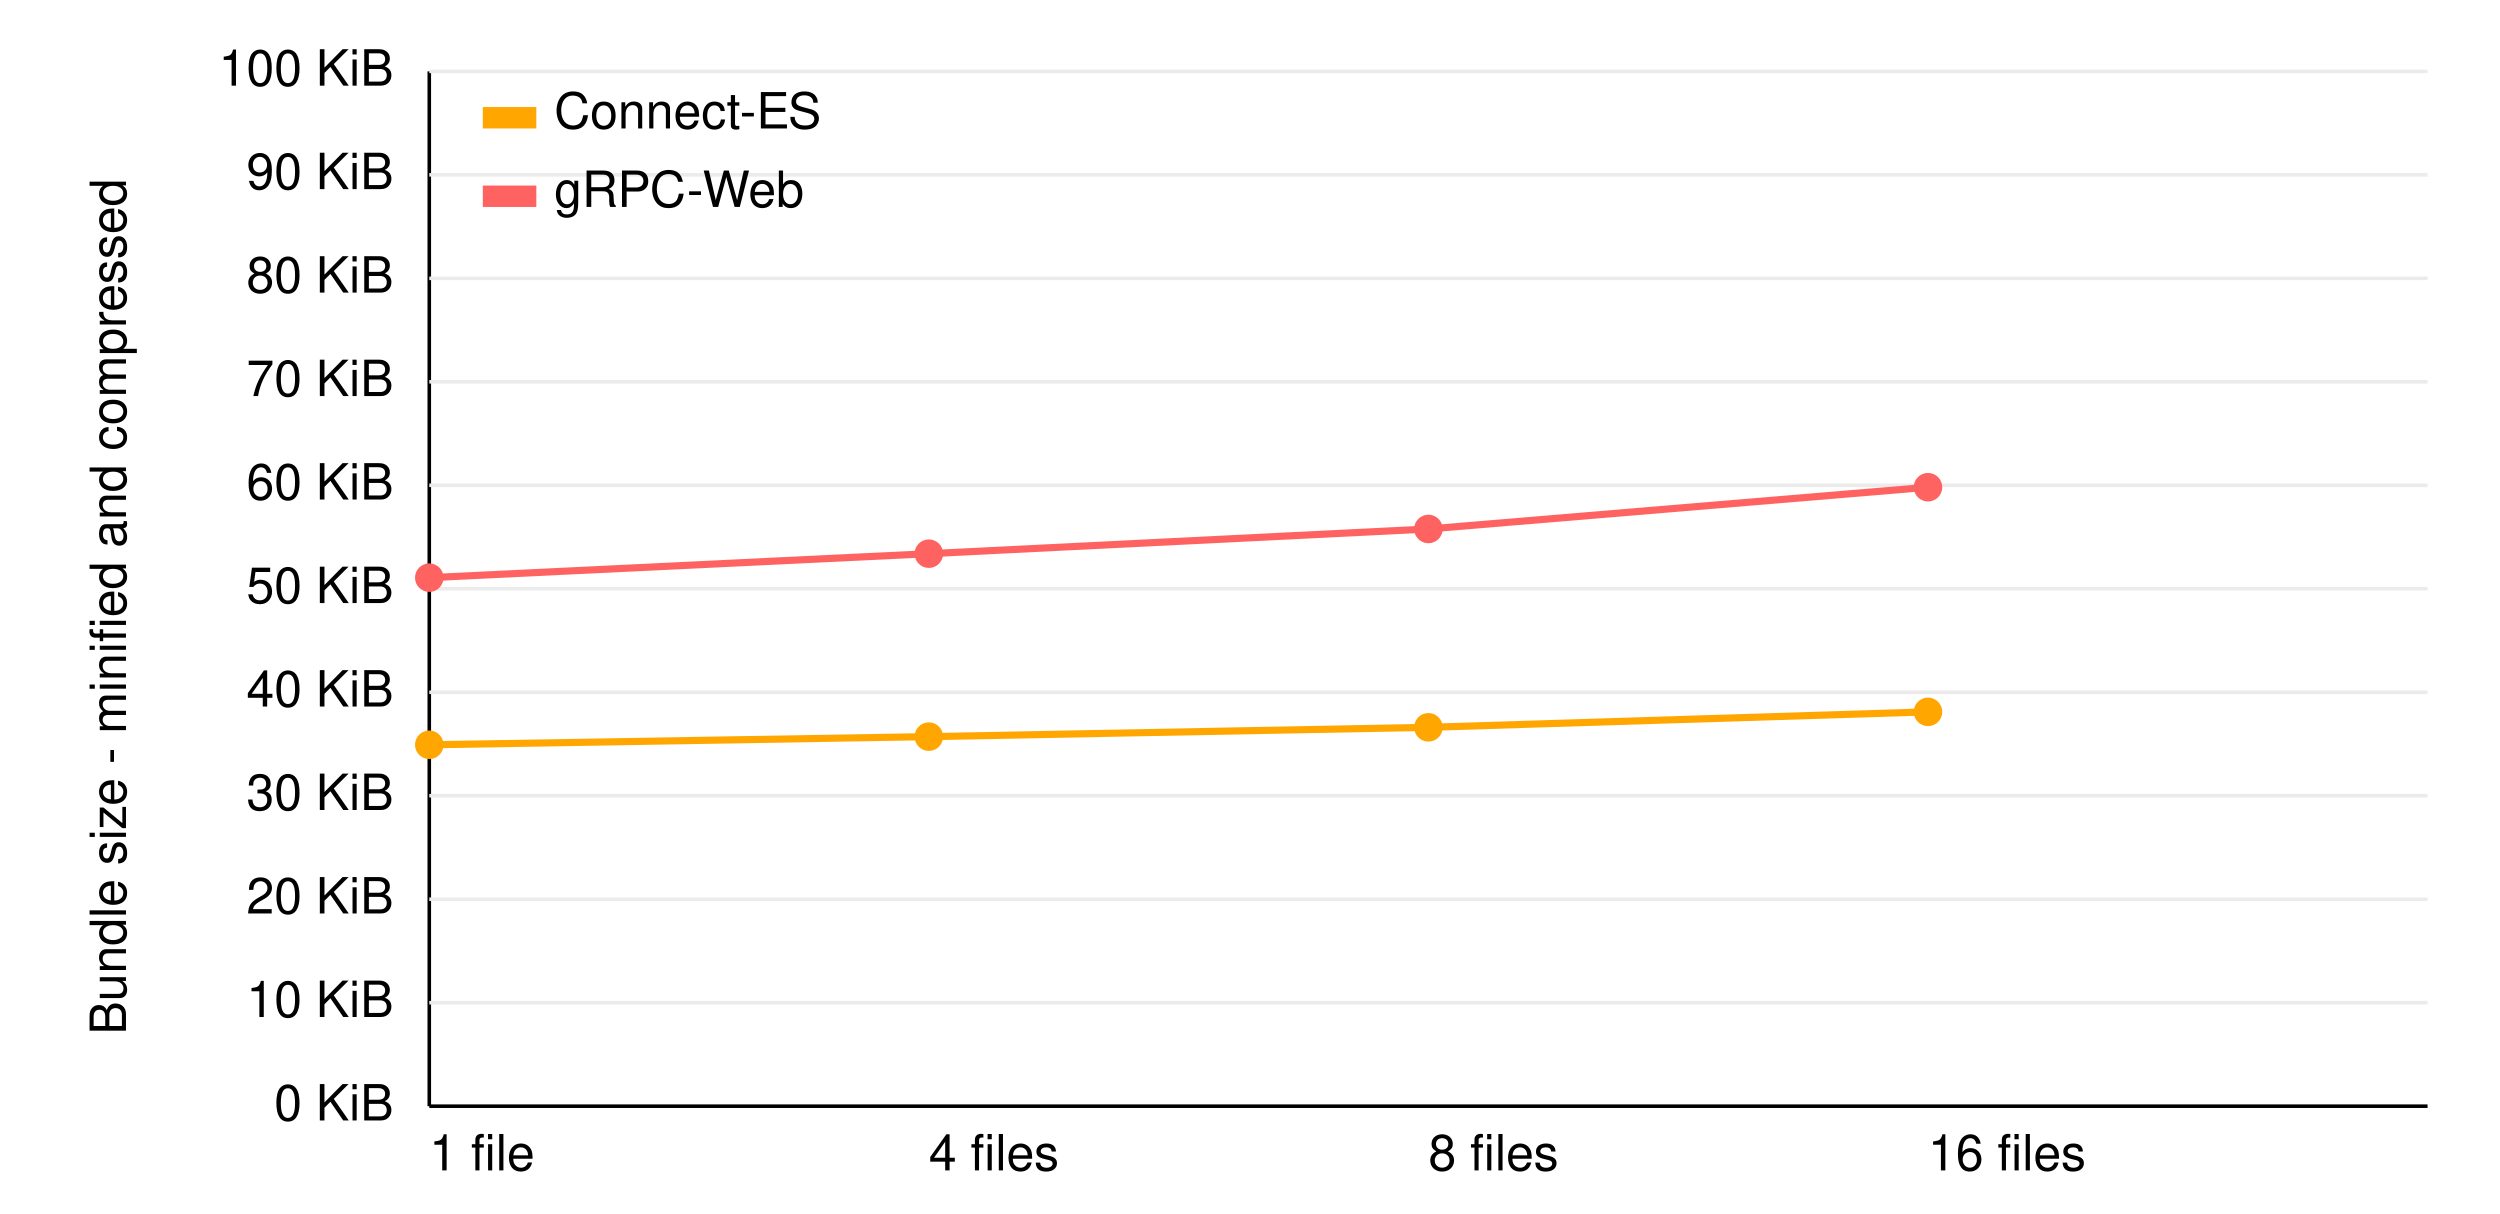
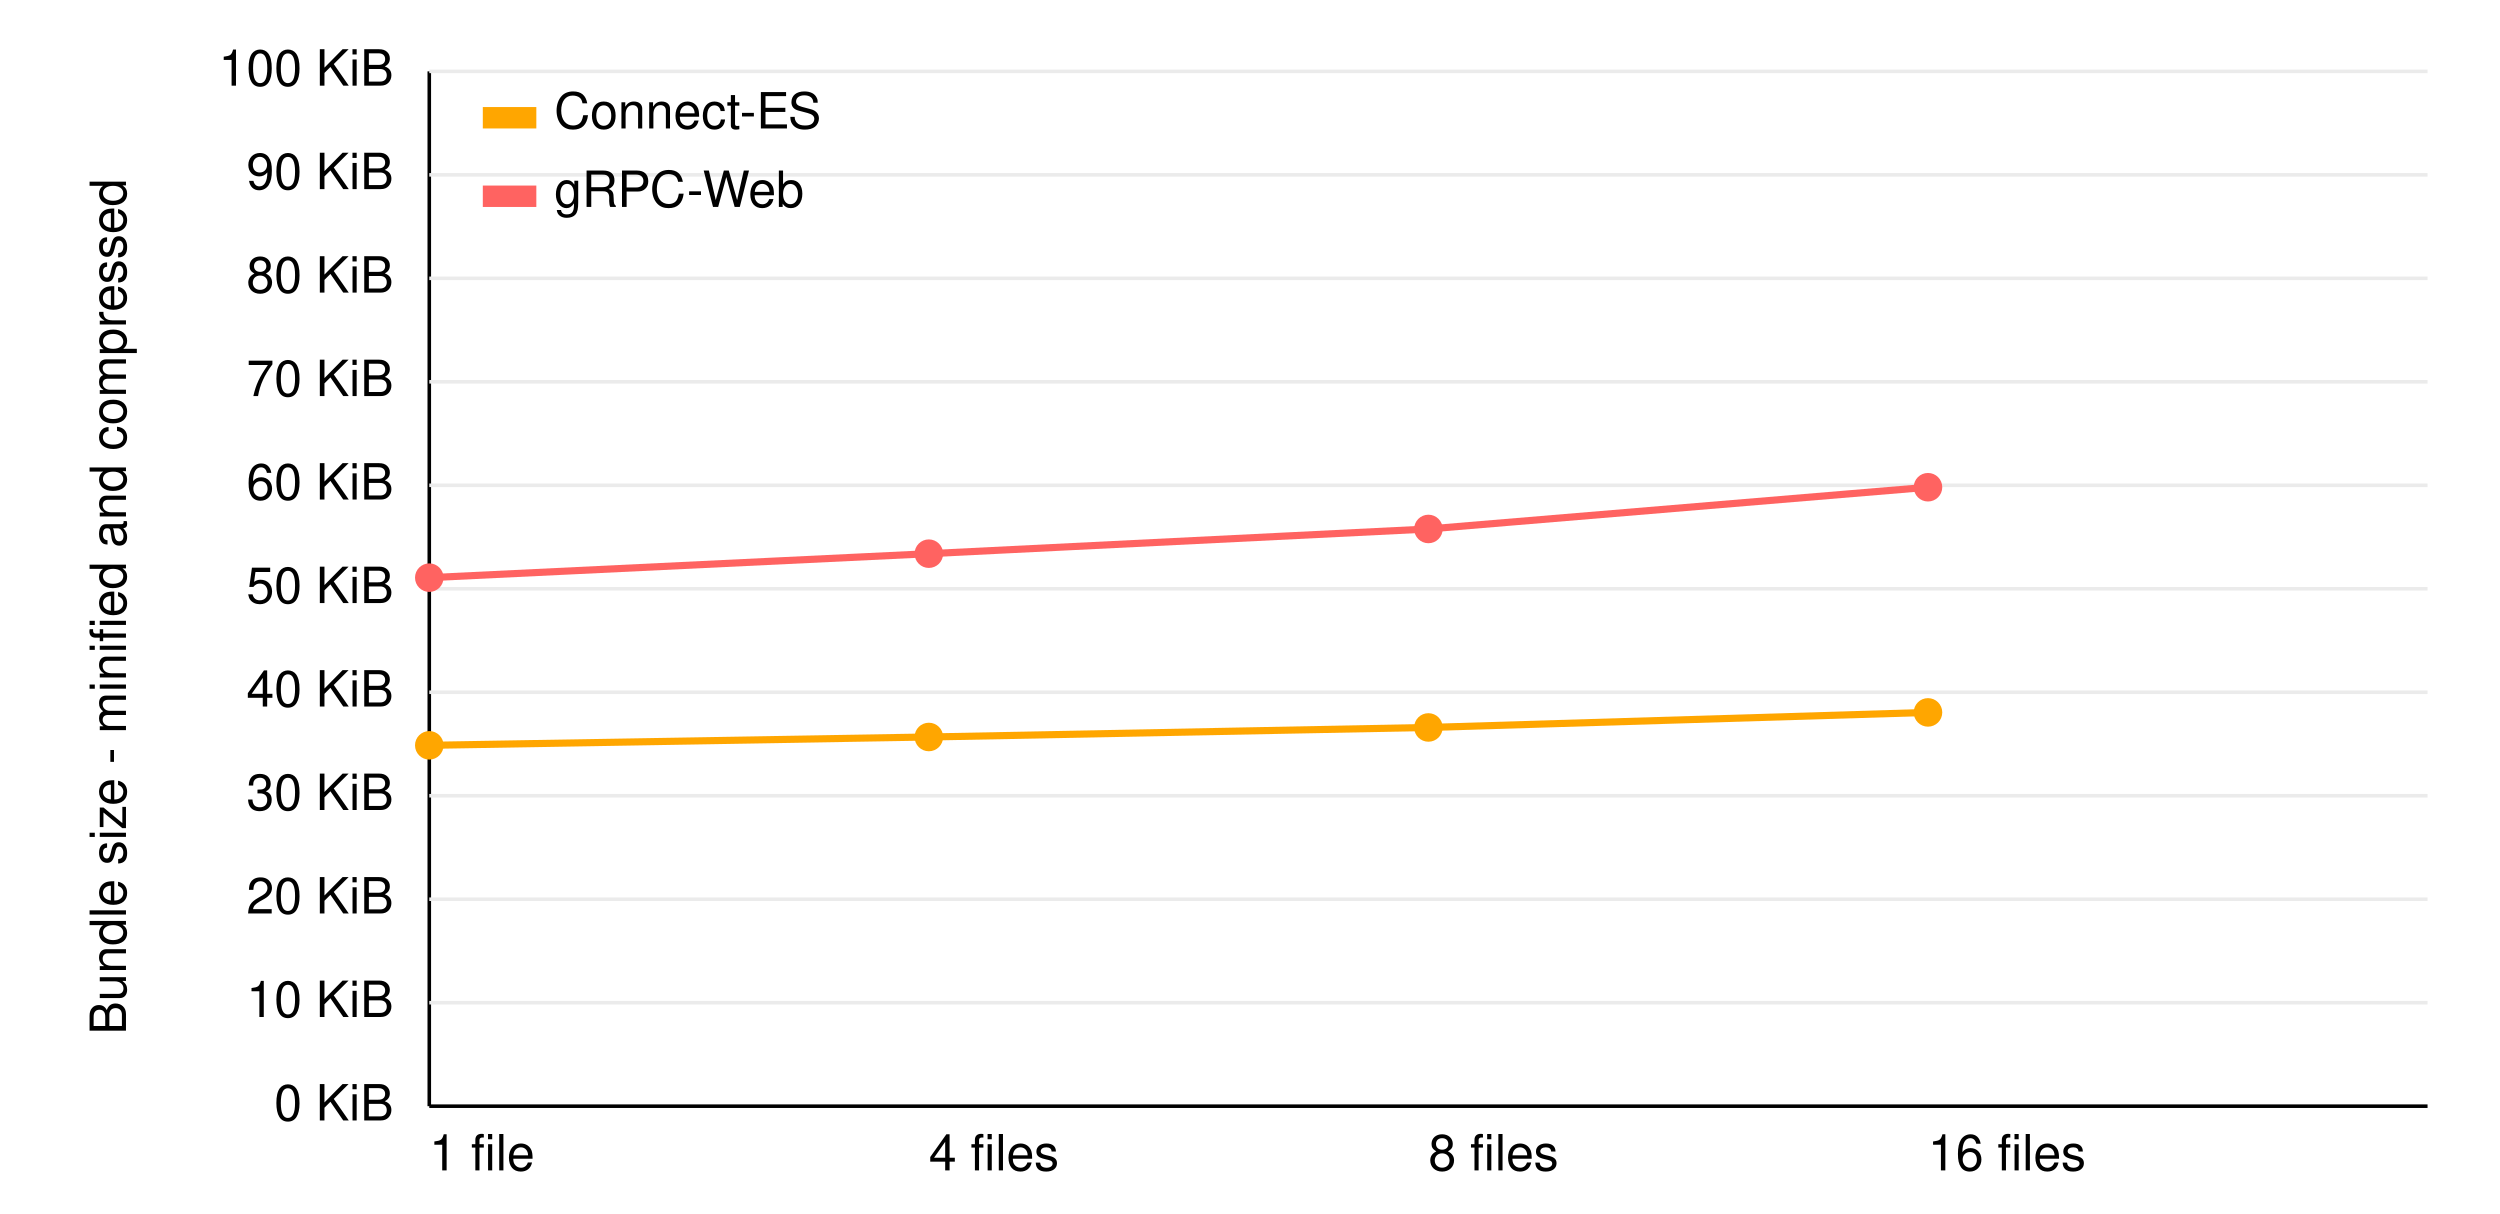
<svg xmlns="http://www.w3.org/2000/svg" version="1.1" width="680px" height="330px" viewBox="0 0 680 340" class="chart">
  <style>
      
      text {
        font: 14px Verdana, Helvetica, Arial, sans-serif;
      }
      
    </style>
  <g transform="translate(110,310)">
    <line y1="0" x2="560" stroke="black" />
    <text x="0" y="18" text-anchor="start">1 file</text>
    <text x="140" y="18" text-anchor="start">4 files</text>
    <text x="280" y="18" text-anchor="start">8 files</text>
    <text x="420" y="18" text-anchor="start">16 files</text>
  </g>
  <g transform="translate(110, 20)">
    <line x1="0" x2="0" y1="0" y2="290" stroke="black" />
    <g transform="rotate(-90), translate(-150,-85)">
      <text text-anchor="middle">Bundle size - minified and compressed</text>
    </g>
    <text x="-10" y="4" text-anchor="end">100 KiB</text>
    <line x1="0" x2="560" y1="0" y2="0" stroke="#ebebeb" />
    <text x="-10" y="33" text-anchor="end">90 KiB</text>
    <line x1="0" x2="560" y1="29" y2="29" stroke="#ebebeb" />
    <text x="-10" y="62" text-anchor="end">80 KiB</text>
    <line x1="0" x2="560" y1="58" y2="58" stroke="#ebebeb" />
    <text x="-10" y="91" text-anchor="end">70 KiB</text>
    <line x1="0" x2="560" y1="87" y2="87" stroke="#ebebeb" />
    <text x="-10" y="120" text-anchor="end">60 KiB</text>
    <line x1="0" x2="560" y1="116" y2="116" stroke="#ebebeb" />
    <text x="-10" y="149" text-anchor="end">50 KiB</text>
    <line x1="0" x2="560" y1="145" y2="145" stroke="#ebebeb" />
    <text x="-10" y="178" text-anchor="end">40 KiB</text>
    <line x1="0" x2="560" y1="174" y2="174" stroke="#ebebeb" />
    <text x="-10" y="207" text-anchor="end">30 KiB</text>
    <line x1="0" x2="560" y1="203" y2="203" stroke="#ebebeb" />
    <text x="-10" y="236" text-anchor="end">20 KiB</text>
    <line x1="0" x2="560" y1="232" y2="232" stroke="#ebebeb" />
    <text x="-10" y="265" text-anchor="end">10 KiB</text>
    <line x1="0" x2="560" y1="261" y2="261" stroke="#ebebeb" />
    <text x="-10" y="294" text-anchor="end">0 KiB</text>
  </g>
  <g transform="translate(110, 20)">
-     <polyline fill="none" stroke="#ffa600" stroke-width="2" points="0,188.721 140,186.438 280,183.827 420,179.491">
+     <polyline fill="none" stroke="#ffa600" stroke-width="2" points="0,188.871 140,186.537 280,183.864 420,179.647">
    </polyline>
-     <circle cx="0" cy="188.721" r="4" fill="#ffa600" />
-     <circle cx="140" cy="186.438" r="4" fill="#ffa600" />
-     <circle cx="280" cy="183.827" r="4" fill="#ffa600" />
-     <circle cx="420" cy="179.491" r="4" fill="#ffa600" />
+     <circle cx="0" cy="188.871" r="4" fill="#ffa600" />
+     <circle cx="140" cy="186.537" r="4" fill="#ffa600" />
+     <circle cx="280" cy="183.864" r="4" fill="#ffa600" />
+     <circle cx="420" cy="179.647" r="4" fill="#ffa600" />
  </g>
  <g transform="translate(110, 20)">
    <polyline fill="none" stroke="#ff6361" stroke-width="2" points="0,141.885 140,135.164 280,128.24 420,116.544">
    </polyline>
    <circle cx="0" cy="141.885" r="4" fill="#ff6361" />
    <circle cx="140" cy="135.164" r="4" fill="#ff6361" />
    <circle cx="280" cy="128.24" r="4" fill="#ff6361" />
    <circle cx="420" cy="116.544" r="4" fill="#ff6361" />
  </g>
  <g transform="translate(125, 30)">
    <g transform="translate(0, 0)">
      <rect width="15" height="6" fill="#ffa600" />
      <text x="20" y="6">Connect-ES</text>
    </g>
    <g transform="translate(0, 22)">
      <rect width="15" height="6" fill="#ff6361" />
      <text x="20" y="6">gRPC-Web</text>
    </g>
  </g>
</svg>
